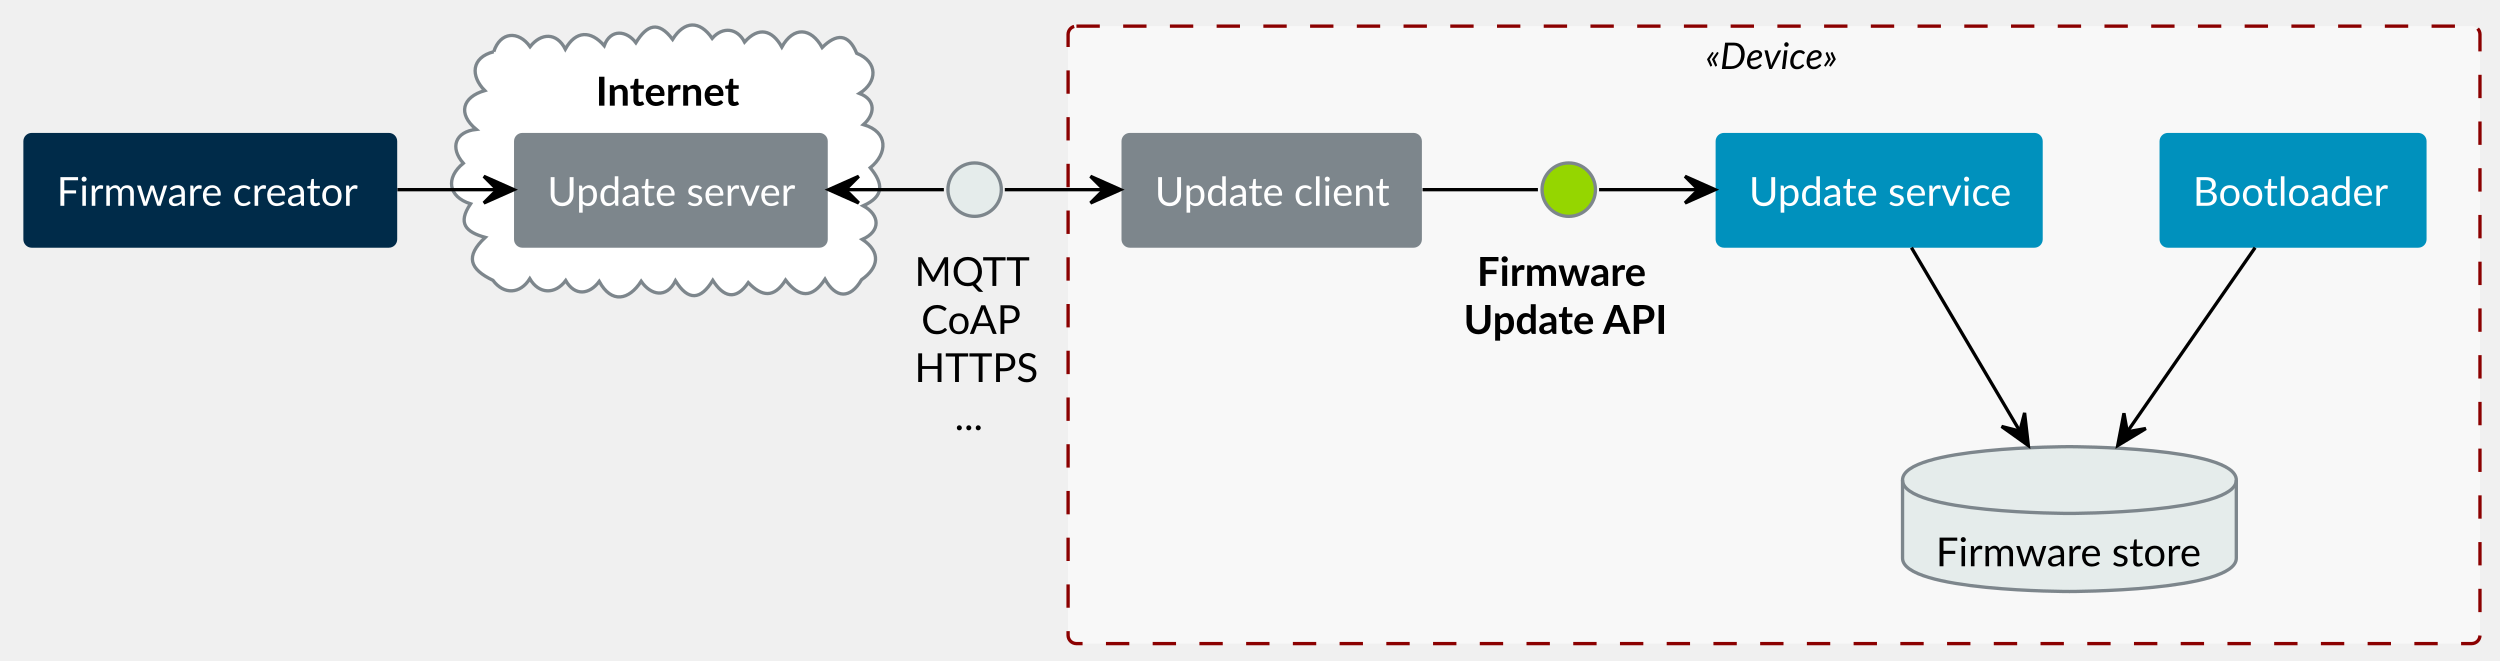
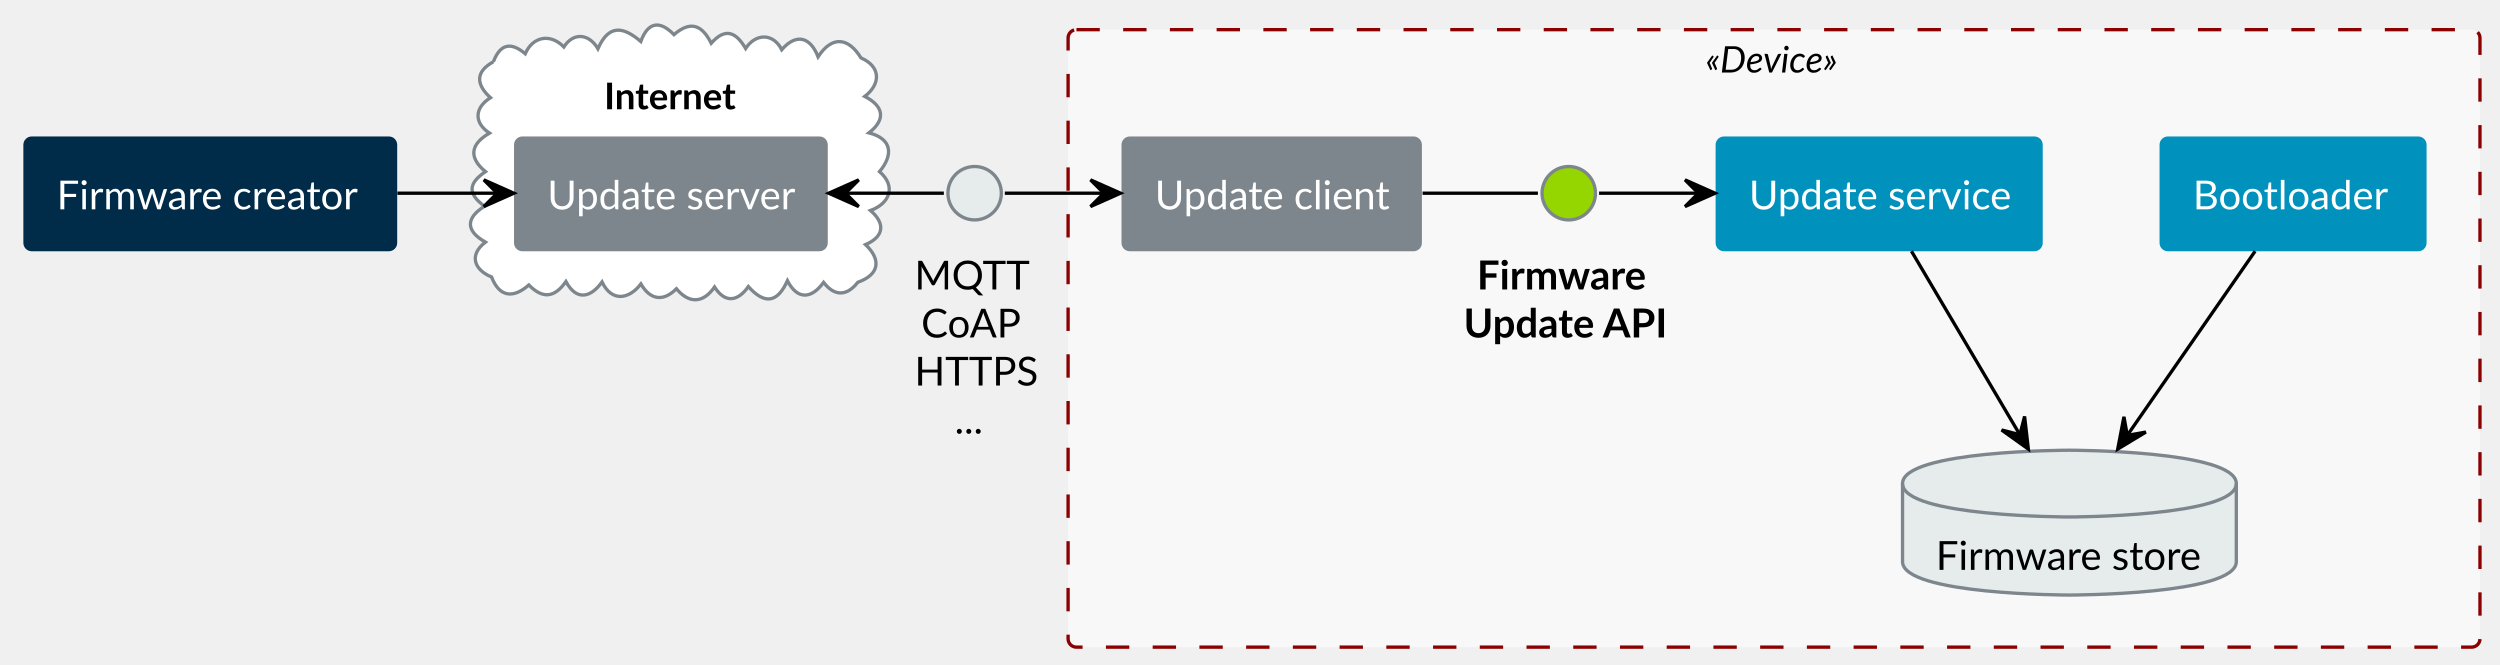
- <svg xmlns="http://www.w3.org/2000/svg" contentStyleType="text/css" height="198px" preserveAspectRatio="none" style="width:749px;height:198px;background:#FFFFFF;" version="1.1" viewBox="0 0 749 198" width="749px" zoomAndPan="magnify">
+ <svg xmlns="http://www.w3.org/2000/svg" contentStyleType="text/css" height="199px" preserveAspectRatio="none" style="width:749px;height:199px;background:#FFFFFF55;" version="1.1" viewBox="0 0 749 199" width="749px" zoomAndPan="magnify">
  <defs />
  <g>
    <g id="cluster_Internet">
-       <path d="M147.926,15.497 C149.879,9.454 155.346,9.111 158.811,13.99 C162.076,9.848 166.742,9.615 169.372,14.716 C172.477,9.129 177.024,9.066 181.024,13.695 C182.94,8.522 187.761,9.136 190.512,12.799 C193.8,7.449 197.214,6.103 201.511,11.795 C205.031,6.226 209.571,6 213.373,11.493 C216.489,7.905 220.851,8.339 223.074,12.597 C227.277,7.873 231.349,8.931 234.232,14.086 C237.739,7.822 242.975,8.226 246.326,14.24 C250.503,10.066 254.19,9.897 256.661,15.961 C263.106,18.543 262.947,24.58 257.509,27.997 C262.572,29.953 262.123,34.288 258.695,37.325 C266.267,39.538 265.949,46.038 260.724,50.258 C264.664,54.999 264.973,58.81 258.625,61.656 C263.66,64.398 263.943,69.281 258.346,71.729 C264.063,75.52 263.256,80.213 258.121,83.801 C254.721,89.651 250.411,89.457 247.164,83.658 C243.342,89.495 239.419,89.224 235.359,83.909 C231.897,89.365 228.326,88.953 224.191,84.681 C220.366,90.236 216.701,88.922 213.552,83.994 C209.9,89.949 206.164,90.214 202.375,84.121 C199.646,89.541 194.967,88.437 192.094,84.275 C188.426,89.943 183.241,91.066 179.526,84.323 C176.565,88.295 172.218,88.813 169.486,84.06 C166.282,88.326 161.472,88.166 158.727,83.508 C155.824,88.144 150.98,88.38 147.686,83.986 C140.696,80.621 139.28,76.83 145.383,71.121 C139.604,69.552 136.978,66.924 140.977,61.069 C134.16,58.917 133.497,53.226 138.803,48.907 C134.705,44.232 136.355,39.467 142.672,38.765 C137.059,34.085 138.492,29.095 145.232,27.134 C140.967,22.823 141.102,17.241 147.926,15.497 " fill="#FFFFFF" style="stroke:#7D868C;stroke-width:1.0;" />
-       <text fill="#000000" font-family="Lato,sans-serif" font-size="12" font-weight="bold" lengthAdjust="spacing" textLength="45" x="178.5" y="31.66">Internet</text>
+       <path d="M147.825,18.499 C149.863,13.136 153.055,12.461 157.359,16.099 C159.681,10.823 164.959,9.973 168.926,14.068 C171.934,9.425 176.594,10.222 179.137,14.594 C182.405,7.21 186.703,7.92 191.982,12.422 C194.123,6.564 197.67,6 201.917,10.378 C206.928,6.066 210.326,7.473 213.079,12.953 C217.405,8.079 220.536,9.716 223.394,14.518 C226.344,10.008 231.587,9.763 234.21,14.885 C238.651,9.789 242.81,11.136 245.097,17.021 C249.26,10.679 254.107,11.114 257.948,17.349 C263.988,19.973 263.886,25.196 259.087,28.89 C264.648,31.751 265.589,35.694 260.342,39.799 C267.444,41.643 267.598,46.519 263.502,51.411 C268.716,55.959 266.397,61.034 260.794,63.07 C265.315,66.935 264.884,70.883 259.316,73.287 C264.122,77.859 263.44,82.281 257.017,84.564 C253.718,88.748 250.077,88.901 246.745,84.605 C243.167,89.511 238.998,90.02 235.912,84.112 C232.858,90.845 229.064,91.256 224.203,85.856 C221.116,90.28 217.291,91.018 214.076,85.993 C210.661,90.891 206.499,91.082 202.653,86.513 C198.671,90.511 194.801,89.861 192.014,85.067 C188.511,89.658 183.324,90.646 180.369,84.473 C177.019,89.143 172.786,90.296 169.548,84.359 C166.158,89.182 162.668,89.672 158.44,85.38 C153.845,89.415 149.667,89.185 147.27,82.981 C142.121,80.893 140.338,76.426 145.442,72.541 C139.558,69.227 139.406,65.407 145.164,61.791 C139.99,58.014 140.316,54.908 145.457,51.423 C140.193,47.1 141.086,43.09 146.65,39.886 C141.829,36.667 142.239,32.222 146.948,29.271 C142.689,25.41 142.267,21.561 147.825,18.499 " fill="#FFFFFF" style="stroke:#7D868C;stroke-width:1.0;" />
+       <text fill="#000000" font-family="Lato,sans-serif" font-size="11" font-weight="bold" lengthAdjust="spacing" textLength="40" x="181" y="32.729">Internet</text>
    </g>
    <g id="cluster_##6">
-       <rect fill="#FFFFFF" fill-opacity="0.565" height="185" rx="2.5" ry="2.5" style="stroke:#8B0000;stroke-width:1.0;stroke-dasharray:7.0,7.0;" width="423" x="320" y="7.822" />
-       <text fill="#000000" font-family="Lato,sans-serif" font-size="11" font-style="italic" lengthAdjust="spacing" textLength="41" x="511" y="20.666">«Device»</text>
+       <rect fill="#FFFFFF" fill-opacity="0.565" height="185" rx="2.5" ry="2.5" style="stroke:#8B0000;stroke-width:1.0;stroke-dasharray:7.0,7.0;" width="423" x="320" y="8.885" />
+       <text fill="#000000" font-family="Lato,sans-serif" font-size="11" font-style="italic" lengthAdjust="spacing" textLength="41" x="511" y="21.729">«Device»</text>
    </g>
    <g id="elem_server">
-       <rect fill="#7D868C" height="34.392" rx="2.5" ry="2.5" style="stroke:#000000;stroke-width:0.0;" width="94" x="154" y="39.822" />
-       <text fill="#FFFFFF" font-family="Lato,sans-serif" font-size="12" lengthAdjust="spacing" textLength="74" x="164" y="61.66">Update server</text>
+       <rect fill="#7D868C" height="34.392" rx="2.5" ry="2.5" style="stroke:#000000;stroke-width:0.0;" width="94" x="154" y="40.885" />
+       <text fill="#FFFFFF" font-family="Lato,sans-serif" font-size="12" lengthAdjust="spacing" textLength="74" x="164" y="62.723">Update server</text>
    </g>
    <g id="elem_client">
-       <rect fill="#7D868C" height="34.392" rx="2.5" ry="2.5" style="stroke:#000000;stroke-width:0.0;" width="90" x="336" y="39.822" />
-       <text fill="#FFFFFF" font-family="Lato,sans-serif" font-size="12" lengthAdjust="spacing" textLength="70" x="346" y="61.66">Update client</text>
+       <rect fill="#7D868C" height="34.392" rx="2.5" ry="2.5" style="stroke:#000000;stroke-width:0.0;" width="90" x="336" y="40.885" />
+       <text fill="#FFFFFF" font-family="Lato,sans-serif" font-size="12" lengthAdjust="spacing" textLength="70" x="346" y="62.723">Update client</text>
    </g>
    <g id="elem_api">
-       <ellipse cx="470" cy="56.822" fill="#95D600" rx="8" ry="8" style="stroke:#7D868C;stroke-width:1.0;" />
-       <text fill="#000000" font-family="Lato,sans-serif" font-size="12" font-weight="bold" lengthAdjust="spacing" textLength="51" x="442.5" y="85.66">Firmware</text>
-       <text fill="#000000" font-family="Lato,sans-serif" font-size="12" font-weight="bold" lengthAdjust="spacing" textLength="63" x="438.5" y="100.052">Update API</text>
+       <ellipse cx="470" cy="57.885" fill="#95D600" rx="8" ry="8" style="stroke:#7D868C;stroke-width:1.0;" />
+       <text fill="#000000" font-family="Lato,sans-serif" font-size="12" font-weight="bold" lengthAdjust="spacing" textLength="51" x="442.5" y="86.723">Firmware</text>
+       <text fill="#000000" font-family="Lato,sans-serif" font-size="12" font-weight="bold" lengthAdjust="spacing" textLength="63" x="438.5" y="101.115">Update API</text>
    </g>
    <g id="elem_service">
-       <rect fill="#0091BD" height="34.392" rx="2.5" ry="2.5" style="stroke:#000000;stroke-width:0.0;" width="98" x="514" y="39.822" />
-       <text fill="#FFFFFF" font-family="Lato,sans-serif" font-size="12" lengthAdjust="spacing" textLength="78" x="524" y="61.66">Update service</text>
+       <rect fill="#0091BD" height="34.392" rx="2.5" ry="2.5" style="stroke:#000000;stroke-width:0.0;" width="98" x="514" y="40.885" />
+       <text fill="#FFFFFF" font-family="Lato,sans-serif" font-size="12" lengthAdjust="spacing" textLength="78" x="524" y="62.723">Update service</text>
    </g>
    <g id="elem_store">
-       <path d="M570,143.822 C570,133.822 620,133.822 620,133.822 C620,133.822 670,133.822 670,143.822 L670,167.214 C670,177.214 620,177.214 620,177.214 C620,177.214 570,177.214 570,167.214 L570,143.822 " fill="#E5ECEB" style="stroke:#7D868C;stroke-width:1.0;" />
-       <path d="M570,143.822 C570,153.822 620,153.822 620,153.822 C620,153.822 670,153.822 670,143.822 " fill="none" style="stroke:#7D868C;stroke-width:1.0;" />
-       <text fill="#000000" font-family="Lato,sans-serif" font-size="12" lengthAdjust="spacing" textLength="80" x="580" y="169.66">Firmware store</text>
+       <path d="M570,144.885 C570,134.885 620,134.885 620,134.885 C620,134.885 670,134.885 670,144.885 L670,168.277 C670,178.277 620,178.277 620,178.277 C620,178.277 570,178.277 570,168.277 L570,144.885 " fill="#E5ECEB" style="stroke:#7D868C;stroke-width:1.0;" />
+       <path d="M570,144.885 C570,154.885 620,154.885 620,154.885 C620,154.885 670,154.885 670,144.885 " fill="none" style="stroke:#7D868C;stroke-width:1.0;" />
+       <text fill="#000000" font-family="Lato,sans-serif" font-size="12" lengthAdjust="spacing" textLength="80" x="580" y="170.723">Firmware store</text>
    </g>
    <g id="elem_bootloader">
-       <rect fill="#0091BD" height="34.392" rx="2.5" ry="2.5" style="stroke:#000000;stroke-width:0.0;" width="80" x="647" y="39.822" />
-       <text fill="#FFFFFF" font-family="Lato,sans-serif" font-size="12" lengthAdjust="spacing" textLength="60" x="657" y="61.66">Bootloader</text>
+       <rect fill="#0091BD" height="34.392" rx="2.5" ry="2.5" style="stroke:#000000;stroke-width:0.0;" width="80" x="647" y="40.885" />
+       <text fill="#FFFFFF" font-family="Lato,sans-serif" font-size="12" lengthAdjust="spacing" textLength="60" x="657" y="62.723">Bootloader</text>
    </g>
    <g id="elem_creator">
-       <rect fill="#002B49" height="34.392" rx="2.5" ry="2.5" style="stroke:#000000;stroke-width:0.0;" width="112" x="7" y="39.822" />
-       <text fill="#FFFFFF" font-family="Lato,sans-serif" font-size="12" lengthAdjust="spacing" textLength="92" x="17" y="61.66">Firmware creator</text>
+       <rect fill="#002B49" height="34.392" rx="2.5" ry="2.5" style="stroke:#000000;stroke-width:0.0;" width="112" x="7" y="40.885" />
+       <text fill="#FFFFFF" font-family="Lato,sans-serif" font-size="12" lengthAdjust="spacing" textLength="92" x="17" y="62.723">Firmware creator</text>
    </g>
    <g id="elem_tls">
-       <ellipse cx="292" cy="56.822" fill="#E5ECEB" rx="8" ry="8" style="stroke:#7D868C;stroke-width:1.0;" />
-       <text fill="#000000" font-family="Lato,sans-serif" font-size="12" lengthAdjust="spacing" textLength="35" x="274" y="85.66">MQTT</text>
-       <text fill="#000000" font-family="Lato,sans-serif" font-size="12" lengthAdjust="spacing" textLength="30" x="276" y="100.052">CoAP</text>
-       <text fill="#000000" font-family="Lato,sans-serif" font-size="12" lengthAdjust="spacing" textLength="36" x="274" y="114.444">HTTPS</text>
-       <text fill="#000000" font-family="Lato,sans-serif" font-size="12" lengthAdjust="spacing" textLength="9" x="286" y="128.836">...</text>
+       <ellipse cx="292" cy="57.885" fill="#E5ECEB" rx="8" ry="8" style="stroke:#7D868C;stroke-width:1.0;" />
+       <text fill="#000000" font-family="Lato,sans-serif" font-size="12" lengthAdjust="spacing" textLength="35" x="274" y="86.723">MQTT</text>
+       <text fill="#000000" font-family="Lato,sans-serif" font-size="12" lengthAdjust="spacing" textLength="30" x="276" y="101.115">CoAP</text>
+       <text fill="#000000" font-family="Lato,sans-serif" font-size="12" lengthAdjust="spacing" textLength="36" x="274" y="115.507">HTTPS</text>
+       <text fill="#000000" font-family="Lato,sans-serif" font-size="12" lengthAdjust="spacing" textLength="9" x="286" y="129.899">...</text>
    </g>
    <g id="link_creator_server">
-       <path d="M119.06,56.822 C128.97,56.822 138.87,56.822 148.77,56.822 " fill="none" id="creator-to-server" style="stroke:#000000;stroke-width:1.0;" />
-       <polygon fill="#000000" points="153.95,56.822,144.95,52.822,148.95,56.822,144.95,60.822,153.95,56.822" style="stroke:#000000;stroke-width:1.0;" />
+       <path d="M119.06,57.885 C128.97,57.885 138.87,57.885 148.77,57.885 " fill="none" id="creator-to-server" style="stroke:#000000;stroke-width:1.0;" />
+       <polygon fill="#000000" points="153.95,57.885,144.95,53.885,148.95,57.885,144.95,61.885,153.95,57.885" style="stroke:#000000;stroke-width:1.0;" />
    </g>
    <g id="link_server_tls">
-       <path d="M253.4,56.822 C263.19,56.822 272.98,56.822 282.78,56.822 " fill="none" id="server-backto-tls" style="stroke:#000000;stroke-width:1.0;" />
-       <polygon fill="#000000" points="248.28,56.822,257.28,60.822,253.28,56.822,257.28,52.822,248.28,56.822" style="stroke:#000000;stroke-width:1.0;" />
+       <path d="M253.4,57.885 C263.19,57.885 272.98,57.885 282.78,57.885 " fill="none" id="server-backto-tls" style="stroke:#000000;stroke-width:1.0;" />
+       <polygon fill="#000000" points="248.28,57.885,257.28,61.885,253.28,57.885,257.28,53.885,248.28,57.885" style="stroke:#000000;stroke-width:1.0;" />
    </g>
    <g id="link_tls_client">
-       <path d="M301.04,56.822 C310.88,56.822 320.72,56.822 330.56,56.822 " fill="none" id="tls-to-client" style="stroke:#000000;stroke-width:1.0;" />
-       <polygon fill="#000000" points="335.71,56.822,326.71,52.822,330.71,56.822,326.71,60.822,335.71,56.822" style="stroke:#000000;stroke-width:1.0;" />
+       <path d="M301.04,57.885 C310.88,57.885 320.72,57.885 330.56,57.885 " fill="none" id="tls-to-client" style="stroke:#000000;stroke-width:1.0;" />
+       <polygon fill="#000000" points="335.71,57.885,326.71,53.885,330.71,57.885,326.71,61.885,335.71,57.885" style="stroke:#000000;stroke-width:1.0;" />
    </g>
    <g id="link_client_api">
-       <path d="M426.2,56.822 C437.72,56.822 449.24,56.822 460.76,56.822 " fill="none" id="client-api" style="stroke:#000000;stroke-width:1.0;" />
+       <path d="M426.2,57.885 C437.72,57.885 449.24,57.885 460.76,57.885 " fill="none" id="client-api" style="stroke:#000000;stroke-width:1.0;" />
    </g>
    <g id="link_api_service">
-       <path d="M479.08,56.822 C488.95,56.822 498.81,56.822 508.67,56.822 " fill="none" id="api-to-service" style="stroke:#000000;stroke-width:1.0;" />
-       <polygon fill="#000000" points="513.83,56.822,504.83,52.822,508.83,56.822,504.83,60.822,513.83,56.822" style="stroke:#000000;stroke-width:1.0;" />
+       <path d="M479.08,57.885 C488.95,57.885 498.81,57.885 508.67,57.885 " fill="none" id="api-to-service" style="stroke:#000000;stroke-width:1.0;" />
+       <polygon fill="#000000" points="513.83,57.885,504.83,53.885,508.83,57.885,504.83,61.885,513.83,57.885" style="stroke:#000000;stroke-width:1.0;" />
    </g>
    <g id="link_service_store">
-       <path d="M572.67,74.192 C581.5,89.132 594.68,111.462 604.9,128.752 " fill="none" id="service-to-store" style="stroke:#000000;stroke-width:1.0;" />
-       <polygon fill="#000000" points="607.69,133.482,606.566,123.698,605.151,129.175,599.674,127.76,607.69,133.482" style="stroke:#000000;stroke-width:1.0;" />
+       <path d="M572.67,75.255 C581.5,90.195 594.68,112.525 604.9,129.815 " fill="none" id="service-to-store" style="stroke:#000000;stroke-width:1.0;" />
+       <polygon fill="#000000" points="607.69,134.545,606.566,124.76,605.151,130.238,599.674,128.823,607.69,134.545" style="stroke:#000000;stroke-width:1.0;" />
    </g>
    <g id="link_bootloader_store">
-       <path d="M675.63,74.192 C665.17,89.262 649.49,111.842 637.45,129.192 " fill="none" id="bootloader-to-store" style="stroke:#000000;stroke-width:1.0;" />
-       <polygon fill="#000000" points="634.47,133.482,642.897,128.385,637.329,129.38,636.334,123.811,634.47,133.482" style="stroke:#000000;stroke-width:1.0;" />
+       <path d="M675.63,75.255 C665.17,90.325 649.49,112.905 637.45,130.255 " fill="none" id="bootloader-to-store" style="stroke:#000000;stroke-width:1.0;" />
+       <polygon fill="#000000" points="634.47,134.545,642.897,129.448,637.329,130.443,636.334,124.874,634.47,134.545" style="stroke:#000000;stroke-width:1.0;" />
    </g>
  </g>
</svg>
